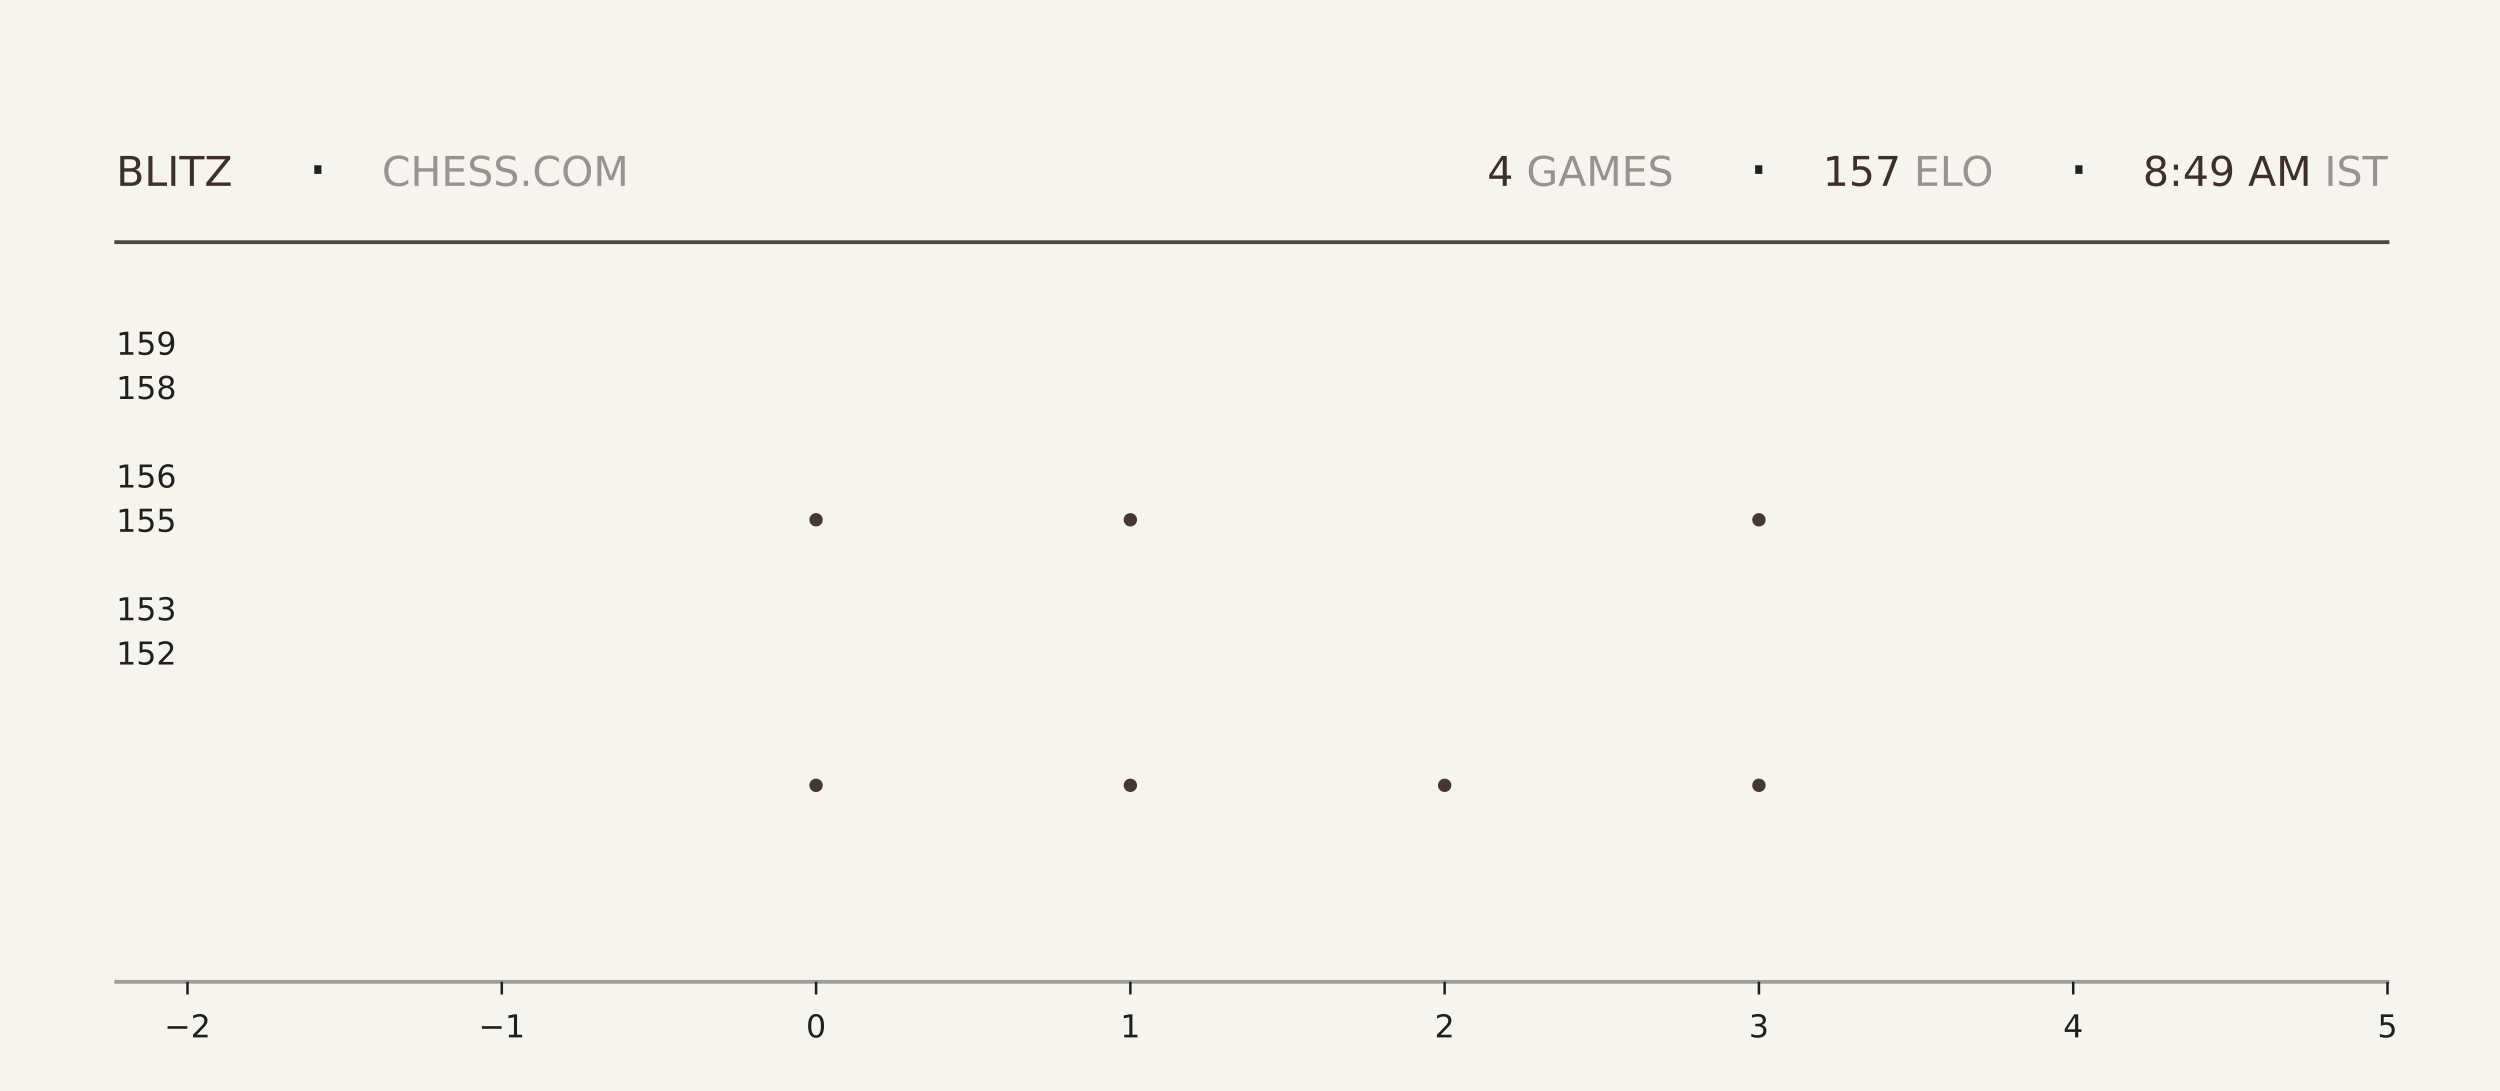
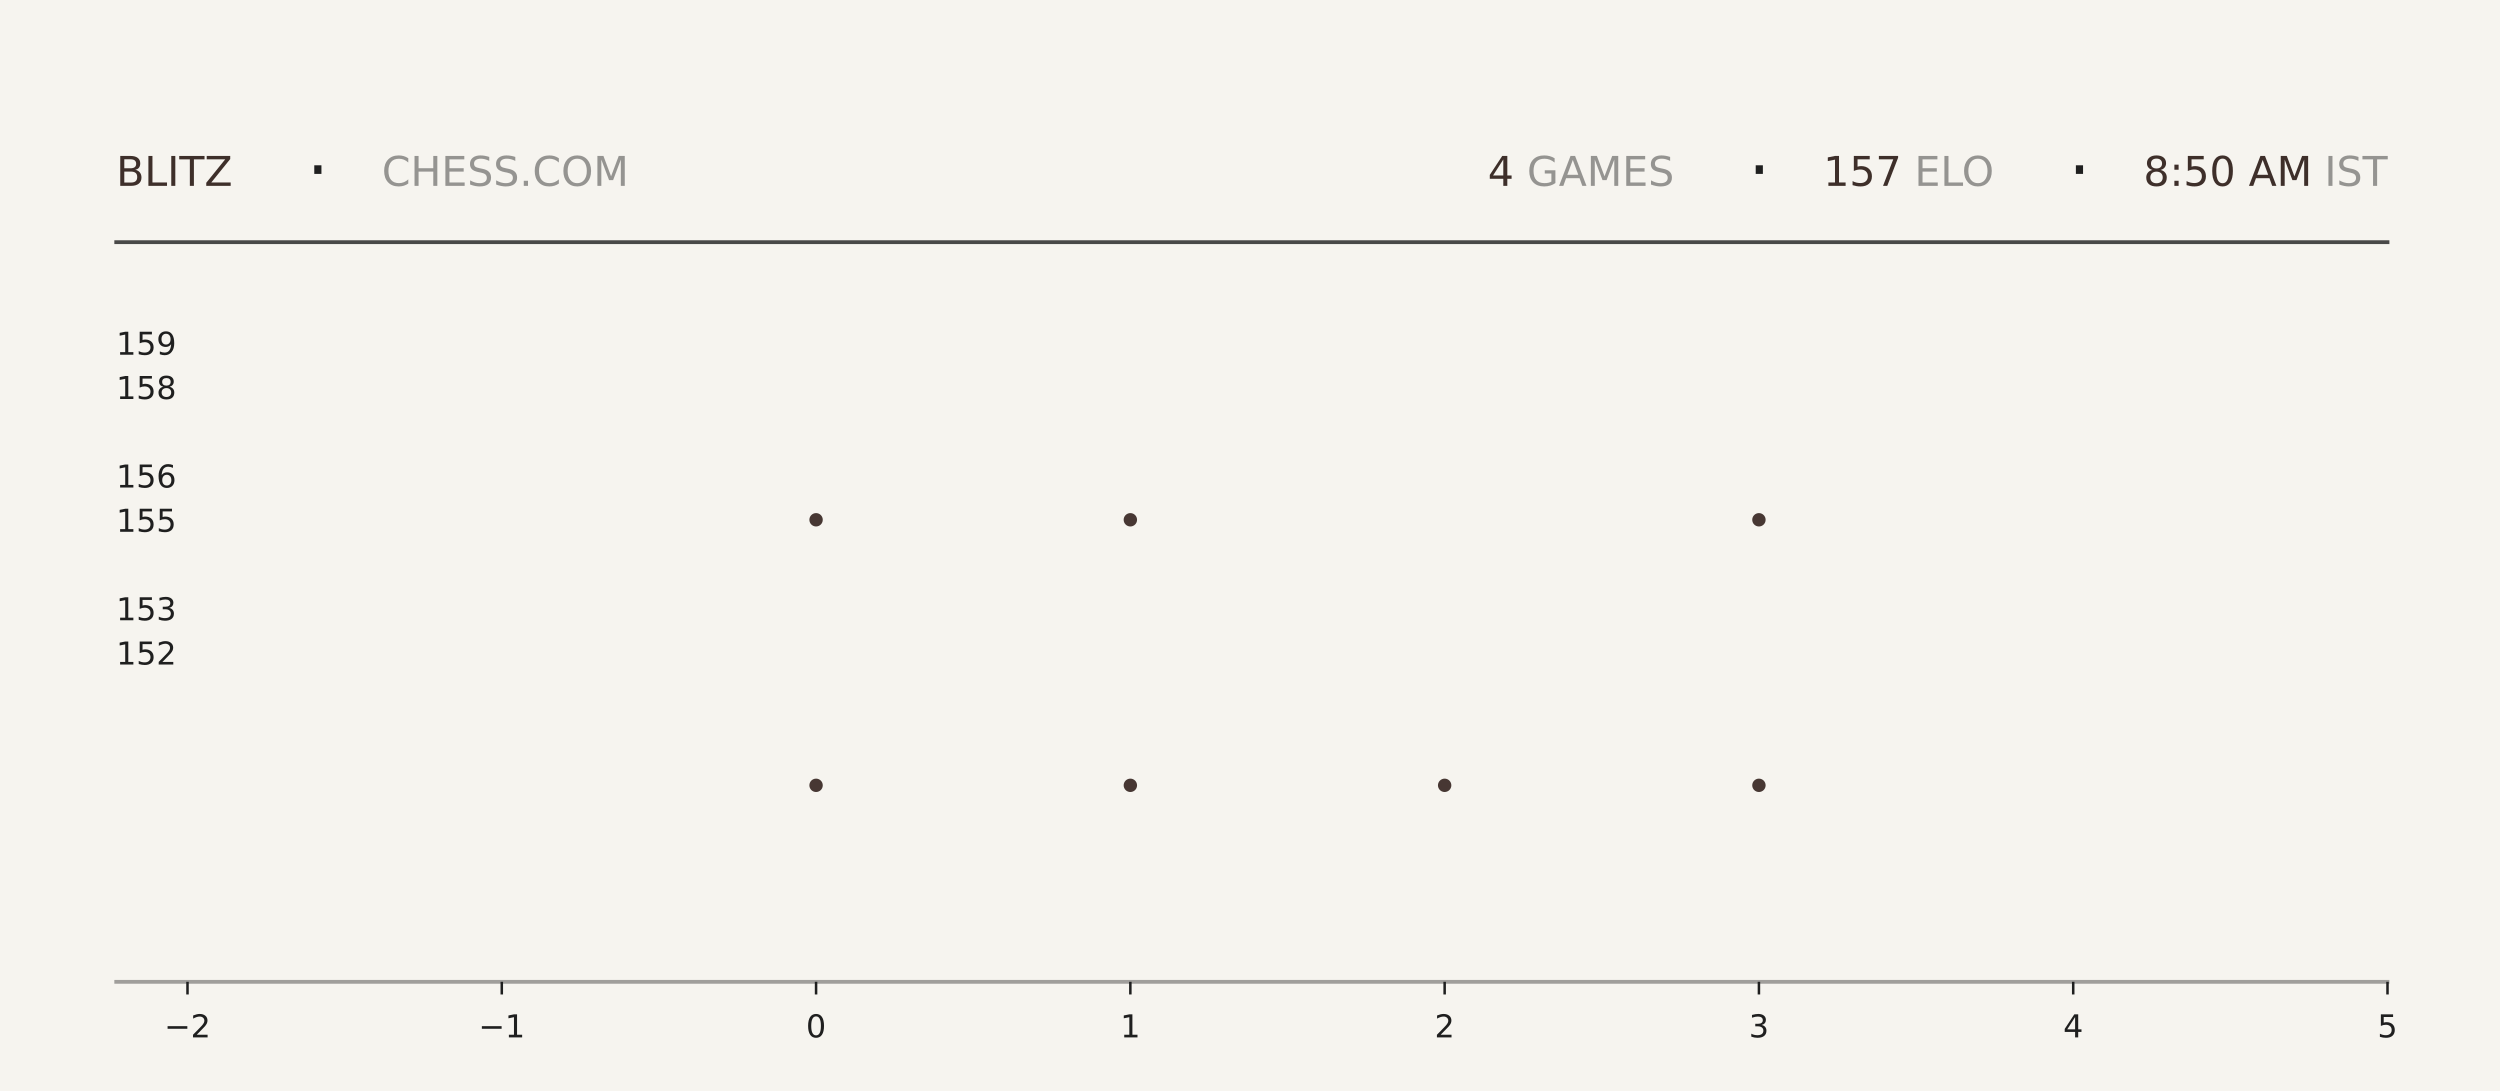
<svg xmlns="http://www.w3.org/2000/svg" xmlns:xlink="http://www.w3.org/1999/xlink" width="792pt" height="345.6pt" viewBox="0 0 792 345.6" version="1.1">
  <defs>
    <style type="text/css">*{stroke-linejoin: round; stroke-linecap: butt}</style>
  </defs>
  <g id="figure_1">
    <g id="patch_1">
      <path d="M 0 345.6  L 792 345.6  L 792 0  L 0 0  z " style="fill: #f6f4ef" />
    </g>
    <g id="axes_1">
      <g id="patch_2">
        <path d="M 59.4 311.04  L 756.36 311.04  L 756.36 103.68  L 59.4 103.68  z " style="fill: #f6f4ef" />
      </g>
      <g id="PathCollection_1">
        <defs>
-           <path id="mcfc793b06b" d="M 0 2.121  C 0.563 2.121 1.102 1.898 1.5 1.5  C 1.898 1.102 2.121 0.563 2.121 0  C 2.121 -0.563 1.898 -1.102 1.5 -1.5  C 1.102 -1.898 0.563 -2.121 0 -2.121  C -0.563 -2.121 -1.102 -1.898 -1.5 -1.5  C -1.898 -1.102 -2.121 -0.563 -2.121 0  C -2.121 0.563 -1.898 1.102 -1.5 1.5  C -1.102 1.898 -0.563 2.121 0 2.121  z " />
-         </defs>
-         <g clip-path="url(#p692f11da45)">
-           <use xlink:href="#mcfc793b06b" x="258.531" y="248.79" style="fill: #3e2f2a; fill-opacity: 0.95" />
-           <use xlink:href="#mcfc793b06b" x="258.531" y="164.668" style="fill: #3e2f2a; fill-opacity: 0.95" />
+           <path id="m323cea7c00" d="M 0 2.121  C 0.563 2.121 1.102 1.898 1.5 1.5  C 1.898 1.102 2.121 0.563 2.121 0  C 2.121 -0.563 1.898 -1.102 1.5 -1.5  C 1.102 -1.898 0.563 -2.121 0 -2.121  C -0.563 -2.121 -1.102 -1.898 -1.5 -1.5  C -1.898 -1.102 -2.121 -0.563 -2.121 0  C -2.121 0.563 -1.898 1.102 -1.5 1.5  C -1.102 1.898 -0.563 2.121 0 2.121  z " />
+         </defs>
+         <g clip-path="url(#pd92e1a6e65)">
+           <use xlink:href="#m323cea7c00" x="258.531" y="248.79" style="fill: #3e2f2a; fill-opacity: 0.95" />
+           <use xlink:href="#m323cea7c00" x="258.531" y="164.668" style="fill: #3e2f2a; fill-opacity: 0.95" />
        </g>
      </g>
      <g id="PathCollection_2">
-         <g clip-path="url(#p692f11da45)">
-           <use xlink:href="#mcfc793b06b" x="358.097" y="248.79" style="fill: #3e2f2a; fill-opacity: 0.95" />
-           <use xlink:href="#mcfc793b06b" x="358.097" y="164.668" style="fill: #3e2f2a; fill-opacity: 0.95" />
-           <use xlink:href="#mcfc793b06b" x="358.097" y="80.547" style="fill: #3e2f2a; fill-opacity: 0.95" />
+         <g clip-path="url(#pd92e1a6e65)">
+           <use xlink:href="#m323cea7c00" x="358.097" y="248.79" style="fill: #3e2f2a; fill-opacity: 0.95" />
+           <use xlink:href="#m323cea7c00" x="358.097" y="164.668" style="fill: #3e2f2a; fill-opacity: 0.95" />
+           <use xlink:href="#m323cea7c00" x="358.097" y="80.547" style="fill: #3e2f2a; fill-opacity: 0.95" />
        </g>
      </g>
      <g id="PathCollection_3">
-         <g clip-path="url(#p692f11da45)">
-           <use xlink:href="#mcfc793b06b" x="457.663" y="248.79" style="fill: #3e2f2a; fill-opacity: 0.95" />
+         <g clip-path="url(#pd92e1a6e65)">
+           <use xlink:href="#m323cea7c00" x="457.663" y="248.79" style="fill: #3e2f2a; fill-opacity: 0.95" />
        </g>
      </g>
      <g id="PathCollection_4">
-         <g clip-path="url(#p692f11da45)">
-           <use xlink:href="#mcfc793b06b" x="557.229" y="248.79" style="fill: #3e2f2a; fill-opacity: 0.95" />
-           <use xlink:href="#mcfc793b06b" x="557.229" y="164.668" style="fill: #3e2f2a; fill-opacity: 0.95" />
-           <use xlink:href="#mcfc793b06b" x="557.229" y="80.547" style="fill: #3e2f2a; fill-opacity: 0.95" />
+         <g clip-path="url(#pd92e1a6e65)">
+           <use xlink:href="#m323cea7c00" x="557.229" y="248.79" style="fill: #3e2f2a; fill-opacity: 0.95" />
+           <use xlink:href="#m323cea7c00" x="557.229" y="164.668" style="fill: #3e2f2a; fill-opacity: 0.95" />
+           <use xlink:href="#m323cea7c00" x="557.229" y="80.547" style="fill: #3e2f2a; fill-opacity: 0.95" />
        </g>
      </g>
      <g id="matplotlib.axis_1">
        <g id="xtick_1">
          <g id="line2d_1">
            <defs>
-               <path id="m6899d6ba3b" d="M 0 0  L 0 4  " style="stroke: #1f1f1f; stroke-width: 0.8" />
+               <path id="m548908fa78" d="M 0 0  L 0 4  " style="stroke: #1f1f1f; stroke-width: 0.8" />
            </defs>
            <g>
-               <use xlink:href="#m6899d6ba3b" x="59.4" y="311.04" style="fill: #1f1f1f; stroke: #1f1f1f; stroke-width: 0.8" />
+               <use xlink:href="#m548908fa78" x="59.4" y="311.04" style="fill: #1f1f1f; stroke: #1f1f1f; stroke-width: 0.8" />
            </g>
          </g>
          <g id="text_1">
            <g style="fill: #1f1f1f" transform="translate(52.02891 328.6384) scale(0.1 -0.1)">
              <defs>
                <path id="DejaVuSans-2212" d="M 678 2272  L 4684 2272  L 4684 1741  L 678 1741  L 678 2272  z " transform="scale(0.015625)" />
                <path id="DejaVuSans-32" d="M 1228 531  L 3431 531  L 3431 0  L 469 0  L 469 531  Q 828 903 1448 1529  Q 2069 2156 2228 2338  Q 2531 2678 2651 2914  Q 2772 3150 2772 3378  Q 2772 3750 2511 3984  Q 2250 4219 1831 4219  Q 1534 4219 1204 4116  Q 875 4013 500 3803  L 500 4441  Q 881 4594 1212 4672  Q 1544 4750 1819 4750  Q 2544 4750 2975 4387  Q 3406 4025 3406 3419  Q 3406 3131 3298 2873  Q 3191 2616 2906 2266  Q 2828 2175 2409 1742  Q 1991 1309 1228 531  z " transform="scale(0.015625)" />
              </defs>
              <use xlink:href="#DejaVuSans-2212" />
              <use xlink:href="#DejaVuSans-32" transform="translate(83.78906 0)" />
            </g>
          </g>
        </g>
        <g id="xtick_2">
          <g id="line2d_2">
            <g>
-               <use xlink:href="#m6899d6ba3b" x="158.966" y="311.04" style="fill: #1f1f1f; stroke: #1f1f1f; stroke-width: 0.8" />
+               <use xlink:href="#m548908fa78" x="158.966" y="311.04" style="fill: #1f1f1f; stroke: #1f1f1f; stroke-width: 0.8" />
            </g>
          </g>
          <g id="text_2">
            <g style="fill: #1f1f1f" transform="translate(151.5946 328.6384) scale(0.1 -0.1)">
              <defs>
                <path id="DejaVuSans-31" d="M 794 531  L 1825 531  L 1825 4091  L 703 3866  L 703 4441  L 1819 4666  L 2450 4666  L 2450 531  L 3481 531  L 3481 0  L 794 0  L 794 531  z " transform="scale(0.015625)" />
              </defs>
              <use xlink:href="#DejaVuSans-2212" />
              <use xlink:href="#DejaVuSans-31" transform="translate(83.78906 0)" />
            </g>
          </g>
        </g>
        <g id="xtick_3">
          <g id="line2d_3">
            <g>
-               <use xlink:href="#m6899d6ba3b" x="258.531" y="311.04" style="fill: #1f1f1f; stroke: #1f1f1f; stroke-width: 0.8" />
+               <use xlink:href="#m548908fa78" x="258.531" y="311.04" style="fill: #1f1f1f; stroke: #1f1f1f; stroke-width: 0.8" />
            </g>
          </g>
          <g id="text_3">
            <g style="fill: #1f1f1f" transform="translate(255.3502 328.6384) scale(0.1 -0.1)">
              <defs>
                <path id="DejaVuSans-30" d="M 2034 4250  Q 1547 4250 1301 3770  Q 1056 3291 1056 2328  Q 1056 1369 1301 889  Q 1547 409 2034 409  Q 2525 409 2770 889  Q 3016 1369 3016 2328  Q 3016 3291 2770 3770  Q 2525 4250 2034 4250  z M 2034 4750  Q 2819 4750 3233 4129  Q 3647 3509 3647 2328  Q 3647 1150 3233 529  Q 2819 -91 2034 -91  Q 1250 -91 836 529  Q 422 1150 422 2328  Q 422 3509 836 4129  Q 1250 4750 2034 4750  z " transform="scale(0.015625)" />
              </defs>
              <use xlink:href="#DejaVuSans-30" />
            </g>
          </g>
        </g>
        <g id="xtick_4">
          <g id="line2d_4">
            <g>
-               <use xlink:href="#m6899d6ba3b" x="358.097" y="311.04" style="fill: #1f1f1f; stroke: #1f1f1f; stroke-width: 0.8" />
+               <use xlink:href="#m548908fa78" x="358.097" y="311.04" style="fill: #1f1f1f; stroke: #1f1f1f; stroke-width: 0.8" />
            </g>
          </g>
          <g id="text_4">
            <g style="fill: #1f1f1f" transform="translate(354.9159 328.6384) scale(0.1 -0.1)">
              <use xlink:href="#DejaVuSans-31" />
            </g>
          </g>
        </g>
        <g id="xtick_5">
          <g id="line2d_5">
            <g>
-               <use xlink:href="#m6899d6ba3b" x="457.663" y="311.04" style="fill: #1f1f1f; stroke: #1f1f1f; stroke-width: 0.8" />
+               <use xlink:href="#m548908fa78" x="457.663" y="311.04" style="fill: #1f1f1f; stroke: #1f1f1f; stroke-width: 0.8" />
            </g>
          </g>
          <g id="text_5">
            <g style="fill: #1f1f1f" transform="translate(454.4816 328.6384) scale(0.1 -0.1)">
              <use xlink:href="#DejaVuSans-32" />
            </g>
          </g>
        </g>
        <g id="xtick_6">
          <g id="line2d_6">
            <g>
-               <use xlink:href="#m6899d6ba3b" x="557.229" y="311.04" style="fill: #1f1f1f; stroke: #1f1f1f; stroke-width: 0.8" />
+               <use xlink:href="#m548908fa78" x="557.229" y="311.04" style="fill: #1f1f1f; stroke: #1f1f1f; stroke-width: 0.8" />
            </g>
          </g>
          <g id="text_6">
            <g style="fill: #1f1f1f" transform="translate(554.0473 328.6384) scale(0.1 -0.1)">
              <defs>
                <path id="DejaVuSans-33" d="M 2597 2516  Q 3050 2419 3304 2112  Q 3559 1806 3559 1356  Q 3559 666 3084 287  Q 2609 -91 1734 -91  Q 1441 -91 1130 -33  Q 819 25 488 141  L 488 750  Q 750 597 1062 519  Q 1375 441 1716 441  Q 2309 441 2620 675  Q 2931 909 2931 1356  Q 2931 1769 2642 2001  Q 2353 2234 1838 2234  L 1294 2234  L 1294 2753  L 1863 2753  Q 2328 2753 2575 2939  Q 2822 3125 2822 3475  Q 2822 3834 2567 4026  Q 2313 4219 1838 4219  Q 1578 4219 1281 4162  Q 984 4106 628 3988  L 628 4550  Q 988 4650 1302 4700  Q 1616 4750 1894 4750  Q 2613 4750 3031 4423  Q 3450 4097 3450 3541  Q 3450 3153 3228 2886  Q 3006 2619 2597 2516  z " transform="scale(0.015625)" />
              </defs>
              <use xlink:href="#DejaVuSans-33" />
            </g>
          </g>
        </g>
        <g id="xtick_7">
          <g id="line2d_7">
            <g>
-               <use xlink:href="#m6899d6ba3b" x="656.794" y="311.04" style="fill: #1f1f1f; stroke: #1f1f1f; stroke-width: 0.8" />
+               <use xlink:href="#m548908fa78" x="656.794" y="311.04" style="fill: #1f1f1f; stroke: #1f1f1f; stroke-width: 0.8" />
            </g>
          </g>
          <g id="text_7">
            <g style="fill: #1f1f1f" transform="translate(653.613 328.6384) scale(0.1 -0.1)">
              <defs>
                <path id="DejaVuSans-34" d="M 2419 4116  L 825 1625  L 2419 1625  L 2419 4116  z M 2253 4666  L 3047 4666  L 3047 1625  L 3713 1625  L 3713 1100  L 3047 1100  L 3047 0  L 2419 0  L 2419 1100  L 313 1100  L 313 1709  L 2253 4666  z " transform="scale(0.015625)" />
              </defs>
              <use xlink:href="#DejaVuSans-34" />
            </g>
          </g>
        </g>
        <g id="xtick_8">
          <g id="line2d_8">
            <g>
-               <use xlink:href="#m6899d6ba3b" x="756.36" y="311.04" style="fill: #1f1f1f; stroke: #1f1f1f; stroke-width: 0.8" />
+               <use xlink:href="#m548908fa78" x="756.36" y="311.04" style="fill: #1f1f1f; stroke: #1f1f1f; stroke-width: 0.8" />
            </g>
          </g>
          <g id="text_8">
            <g style="fill: #1f1f1f" transform="translate(753.1788 328.6384) scale(0.1 -0.1)">
              <defs>
                <path id="DejaVuSans-35" d="M 691 4666  L 3169 4666  L 3169 4134  L 1269 4134  L 1269 2991  Q 1406 3038 1543 3061  Q 1681 3084 1819 3084  Q 2600 3084 3056 2656  Q 3513 2228 3513 1497  Q 3513 744 3044 326  Q 2575 -91 1722 -91  Q 1428 -91 1123 -41  Q 819 9 494 109  L 494 744  Q 775 591 1075 516  Q 1375 441 1709 441  Q 2250 441 2565 725  Q 2881 1009 2881 1497  Q 2881 1984 2565 2268  Q 2250 2553 1709 2553  Q 1456 2553 1204 2497  Q 953 2441 691 2322  L 691 4666  z " transform="scale(0.015625)" />
              </defs>
              <use xlink:href="#DejaVuSans-35" />
            </g>
          </g>
        </g>
      </g>
      <g id="matplotlib.axis_2">
        <g id="ytick_1">
          <g id="line2d_9" />
          <g id="text_9">
            <g style="fill: #1f1f1f" transform="translate(36.8125 210.5283) scale(0.1 -0.1)">
              <use xlink:href="#DejaVuSans-31" />
              <use xlink:href="#DejaVuSans-35" transform="translate(63.62305 0)" />
              <use xlink:href="#DejaVuSans-32" transform="translate(127.2461 0)" />
            </g>
          </g>
        </g>
        <g id="ytick_2">
          <g id="line2d_10" />
          <g id="text_10">
            <g style="fill: #1f1f1f" transform="translate(36.8125 196.508) scale(0.1 -0.1)">
              <use xlink:href="#DejaVuSans-31" />
              <use xlink:href="#DejaVuSans-35" transform="translate(63.62305 0)" />
              <use xlink:href="#DejaVuSans-33" transform="translate(127.2461 0)" />
            </g>
          </g>
        </g>
        <g id="ytick_3">
          <g id="line2d_11" />
          <g id="text_11">
            <g style="fill: #1f1f1f" transform="translate(36.8125 168.4675) scale(0.1 -0.1)">
              <use xlink:href="#DejaVuSans-31" />
              <use xlink:href="#DejaVuSans-35" transform="translate(63.62305 0)" />
              <use xlink:href="#DejaVuSans-35" transform="translate(127.2461 0)" />
            </g>
          </g>
        </g>
        <g id="ytick_4">
          <g id="line2d_12" />
          <g id="text_12">
            <g style="fill: #1f1f1f" transform="translate(36.8125 154.4472) scale(0.1 -0.1)">
              <defs>
                <path id="DejaVuSans-36" d="M 2113 2584  Q 1688 2584 1439 2293  Q 1191 2003 1191 1497  Q 1191 994 1439 701  Q 1688 409 2113 409  Q 2538 409 2786 701  Q 3034 994 3034 1497  Q 3034 2003 2786 2293  Q 2538 2584 2113 2584  z M 3366 4563  L 3366 3988  Q 3128 4100 2886 4159  Q 2644 4219 2406 4219  Q 1781 4219 1451 3797  Q 1122 3375 1075 2522  Q 1259 2794 1537 2939  Q 1816 3084 2150 3084  Q 2853 3084 3261 2657  Q 3669 2231 3669 1497  Q 3669 778 3244 343  Q 2819 -91 2113 -91  Q 1303 -91 875 529  Q 447 1150 447 2328  Q 447 3434 972 4092  Q 1497 4750 2381 4750  Q 2619 4750 2861 4703  Q 3103 4656 3366 4563  z " transform="scale(0.015625)" />
              </defs>
              <use xlink:href="#DejaVuSans-31" />
              <use xlink:href="#DejaVuSans-35" transform="translate(63.62305 0)" />
              <use xlink:href="#DejaVuSans-36" transform="translate(127.2461 0)" />
            </g>
          </g>
        </g>
        <g id="ytick_5">
          <g id="line2d_13" />
          <g id="text_13">
            <g style="fill: #1f1f1f" transform="translate(36.8125 126.4066) scale(0.1 -0.1)">
              <defs>
                <path id="DejaVuSans-38" d="M 2034 2216  Q 1584 2216 1326 1975  Q 1069 1734 1069 1313  Q 1069 891 1326 650  Q 1584 409 2034 409  Q 2484 409 2743 651  Q 3003 894 3003 1313  Q 3003 1734 2745 1975  Q 2488 2216 2034 2216  z M 1403 2484  Q 997 2584 770 2862  Q 544 3141 544 3541  Q 544 4100 942 4425  Q 1341 4750 2034 4750  Q 2731 4750 3128 4425  Q 3525 4100 3525 3541  Q 3525 3141 3298 2862  Q 3072 2584 2669 2484  Q 3125 2378 3379 2068  Q 3634 1759 3634 1313  Q 3634 634 3220 271  Q 2806 -91 2034 -91  Q 1263 -91 848 271  Q 434 634 434 1313  Q 434 1759 690 2068  Q 947 2378 1403 2484  z M 1172 3481  Q 1172 3119 1398 2916  Q 1625 2713 2034 2713  Q 2441 2713 2670 2916  Q 2900 3119 2900 3481  Q 2900 3844 2670 4047  Q 2441 4250 2034 4250  Q 1625 4250 1398 4047  Q 1172 3844 1172 3481  z " transform="scale(0.015625)" />
              </defs>
              <use xlink:href="#DejaVuSans-31" />
              <use xlink:href="#DejaVuSans-35" transform="translate(63.62305 0)" />
              <use xlink:href="#DejaVuSans-38" transform="translate(127.2461 0)" />
            </g>
          </g>
        </g>
        <g id="ytick_6">
          <g id="line2d_14" />
          <g id="text_14">
            <g style="fill: #1f1f1f" transform="translate(36.8125 112.3863) scale(0.1 -0.1)">
              <defs>
                <path id="DejaVuSans-39" d="M 703 97  L 703 672  Q 941 559 1184 500  Q 1428 441 1663 441  Q 2288 441 2617 861  Q 2947 1281 2994 2138  Q 2813 1869 2534 1725  Q 2256 1581 1919 1581  Q 1219 1581 811 2004  Q 403 2428 403 3163  Q 403 3881 828 4315  Q 1253 4750 1959 4750  Q 2769 4750 3195 4129  Q 3622 3509 3622 2328  Q 3622 1225 3098 567  Q 2575 -91 1691 -91  Q 1453 -91 1209 -44  Q 966 3 703 97  z M 1959 2075  Q 2384 2075 2632 2365  Q 2881 2656 2881 3163  Q 2881 3666 2632 3958  Q 2384 4250 1959 4250  Q 1534 4250 1286 3958  Q 1038 3666 1038 3163  Q 1038 2656 1286 2365  Q 1534 2075 1959 2075  z " transform="scale(0.015625)" />
              </defs>
              <use xlink:href="#DejaVuSans-31" />
              <use xlink:href="#DejaVuSans-35" transform="translate(63.62305 0)" />
              <use xlink:href="#DejaVuSans-39" transform="translate(127.2461 0)" />
            </g>
          </g>
        </g>
      </g>
    </g>
    <g id="line2d_15">
      <path d="M 36.82 76.723  L 756.36 76.723  " style="fill: none; stroke: #1f1f1f; stroke-opacity: 0.8; stroke-width: 1.2; stroke-linecap: square" />
    </g>
    <g id="line2d_16">
      <path d="M 36.82 311.04  L 756.36 311.04  " style="fill: none; stroke: #1f1f1f; stroke-opacity: 0.4; stroke-width: 1.2; stroke-linecap: square" />
    </g>
    <g id="text_15">
      <g style="fill: #3e2f2a" transform="translate(36.82 58.88319) scale(0.13 -0.13)">
        <defs>
          <path id="DejaVuSans-42" d="M 1259 2228  L 1259 519  L 2272 519  Q 2781 519 3026 730  Q 3272 941 3272 1375  Q 3272 1813 3026 2020  Q 2781 2228 2272 2228  L 1259 2228  z M 1259 4147  L 1259 2741  L 2194 2741  Q 2656 2741 2882 2914  Q 3109 3088 3109 3444  Q 3109 3797 2882 3972  Q 2656 4147 2194 4147  L 1259 4147  z M 628 4666  L 2241 4666  Q 2963 4666 3353 4366  Q 3744 4066 3744 3513  Q 3744 3084 3544 2831  Q 3344 2578 2956 2516  Q 3422 2416 3680 2098  Q 3938 1781 3938 1306  Q 3938 681 3513 340  Q 3088 0 2303 0  L 628 0  L 628 4666  z " transform="scale(0.015625)" />
          <path id="DejaVuSans-4c" d="M 628 4666  L 1259 4666  L 1259 531  L 3531 531  L 3531 0  L 628 0  L 628 4666  z " transform="scale(0.015625)" />
          <path id="DejaVuSans-49" d="M 628 4666  L 1259 4666  L 1259 0  L 628 0  L 628 4666  z " transform="scale(0.015625)" />
          <path id="DejaVuSans-54" d="M -19 4666  L 3928 4666  L 3928 4134  L 2272 4134  L 2272 0  L 1638 0  L 1638 4134  L -19 4134  L -19 4666  z " transform="scale(0.015625)" />
          <path id="DejaVuSans-5a" d="M 359 4666  L 4025 4666  L 4025 4184  L 1075 531  L 4097 531  L 4097 0  L 288 0  L 288 481  L 3238 4134  L 359 4134  L 359 4666  z " transform="scale(0.015625)" />
        </defs>
        <use xlink:href="#DejaVuSans-42" />
        <use xlink:href="#DejaVuSans-4c" transform="translate(68.60352 0)" />
        <use xlink:href="#DejaVuSans-49" transform="translate(124.3164 0)" />
        <use xlink:href="#DejaVuSans-54" transform="translate(153.8086 0)" />
        <use xlink:href="#DejaVuSans-5a" transform="translate(214.8926 0)" />
      </g>
    </g>
    <g id="text_16">
      <g style="fill: #1f1f1f" transform="translate(97.21 61.36662) scale(0.22 -0.22)">
        <defs>
          <path id="DejaVuSans-b7" d="M 684 2619  L 1344 2619  L 1344 1825  L 684 1825  L 684 2619  z " transform="scale(0.015625)" />
        </defs>
        <use xlink:href="#DejaVuSans-b7" />
      </g>
    </g>
    <g id="text_17">
      <g style="fill: #1f1f1f; opacity: 0.45" transform="translate(120.97 58.88319) scale(0.13 -0.13)">
        <defs>
          <path id="DejaVuSans-43" d="M 4122 4306  L 4122 3641  Q 3803 3938 3442 4084  Q 3081 4231 2675 4231  Q 1875 4231 1450 3742  Q 1025 3253 1025 2328  Q 1025 1406 1450 917  Q 1875 428 2675 428  Q 3081 428 3442 575  Q 3803 722 4122 1019  L 4122 359  Q 3791 134 3420 21  Q 3050 -91 2638 -91  Q 1578 -91 968 557  Q 359 1206 359 2328  Q 359 3453 968 4101  Q 1578 4750 2638 4750  Q 3056 4750 3426 4639  Q 3797 4528 4122 4306  z " transform="scale(0.015625)" />
          <path id="DejaVuSans-48" d="M 628 4666  L 1259 4666  L 1259 2753  L 3553 2753  L 3553 4666  L 4184 4666  L 4184 0  L 3553 0  L 3553 2222  L 1259 2222  L 1259 0  L 628 0  L 628 4666  z " transform="scale(0.015625)" />
          <path id="DejaVuSans-45" d="M 628 4666  L 3578 4666  L 3578 4134  L 1259 4134  L 1259 2753  L 3481 2753  L 3481 2222  L 1259 2222  L 1259 531  L 3634 531  L 3634 0  L 628 0  L 628 4666  z " transform="scale(0.015625)" />
          <path id="DejaVuSans-53" d="M 3425 4513  L 3425 3897  Q 3066 4069 2747 4153  Q 2428 4238 2131 4238  Q 1616 4238 1336 4038  Q 1056 3838 1056 3469  Q 1056 3159 1242 3001  Q 1428 2844 1947 2747  L 2328 2669  Q 3034 2534 3370 2195  Q 3706 1856 3706 1288  Q 3706 609 3251 259  Q 2797 -91 1919 -91  Q 1588 -91 1214 -16  Q 841 59 441 206  L 441 856  Q 825 641 1194 531  Q 1563 422 1919 422  Q 2459 422 2753 634  Q 3047 847 3047 1241  Q 3047 1584 2836 1778  Q 2625 1972 2144 2069  L 1759 2144  Q 1053 2284 737 2584  Q 422 2884 422 3419  Q 422 4038 858 4394  Q 1294 4750 2059 4750  Q 2388 4750 2728 4690  Q 3069 4631 3425 4513  z " transform="scale(0.015625)" />
          <path id="DejaVuSans-2e" d="M 684 794  L 1344 794  L 1344 0  L 684 0  L 684 794  z " transform="scale(0.015625)" />
          <path id="DejaVuSans-4f" d="M 2522 4238  Q 1834 4238 1429 3725  Q 1025 3213 1025 2328  Q 1025 1447 1429 934  Q 1834 422 2522 422  Q 3209 422 3611 934  Q 4013 1447 4013 2328  Q 4013 3213 3611 3725  Q 3209 4238 2522 4238  z M 2522 4750  Q 3503 4750 4090 4092  Q 4678 3434 4678 2328  Q 4678 1225 4090 567  Q 3503 -91 2522 -91  Q 1538 -91 948 565  Q 359 1222 359 2328  Q 359 3434 948 4092  Q 1538 4750 2522 4750  z " transform="scale(0.015625)" />
          <path id="DejaVuSans-4d" d="M 628 4666  L 1569 4666  L 2759 1491  L 3956 4666  L 4897 4666  L 4897 0  L 4281 0  L 4281 4097  L 3078 897  L 2444 897  L 1241 4097  L 1241 0  L 628 0  L 628 4666  z " transform="scale(0.015625)" />
        </defs>
        <use xlink:href="#DejaVuSans-43" />
        <use xlink:href="#DejaVuSans-48" transform="translate(69.82422 0)" />
        <use xlink:href="#DejaVuSans-45" transform="translate(145.0195 0)" />
        <use xlink:href="#DejaVuSans-53" transform="translate(208.2031 0)" />
        <use xlink:href="#DejaVuSans-53" transform="translate(271.6797 0)" />
        <use xlink:href="#DejaVuSans-2e" transform="translate(335.1562 0)" />
        <use xlink:href="#DejaVuSans-43" transform="translate(366.9434 0)" />
        <use xlink:href="#DejaVuSans-4f" transform="translate(436.7676 0)" />
        <use xlink:href="#DejaVuSans-4d" transform="translate(515.4785 0)" />
      </g>
    </g>
    <g id="text_18">
-       <g style="fill: #3e2f2a" transform="translate(471.15 58.88319) scale(0.13 -0.13)">
+       <g style="fill: #3e2f2a" transform="translate(471.33 58.88319) scale(0.13 -0.13)">
        <use xlink:href="#DejaVuSans-34" />
      </g>
    </g>
    <g id="text_19">
-       <g style="fill: #1f1f1f; opacity: 0.45" transform="translate(479.43 58.88319) scale(0.13 -0.13)">
+       <g style="fill: #1f1f1f; opacity: 0.45" transform="translate(479.61 58.88319) scale(0.13 -0.13)">
        <defs>
          <path id="DejaVuSans-20" transform="scale(0.015625)" />
          <path id="DejaVuSans-47" d="M 3809 666  L 3809 1919  L 2778 1919  L 2778 2438  L 4434 2438  L 4434 434  Q 4069 175 3628 42  Q 3188 -91 2688 -91  Q 1594 -91 976 548  Q 359 1188 359 2328  Q 359 3472 976 4111  Q 1594 4750 2688 4750  Q 3144 4750 3555 4637  Q 3966 4525 4313 4306  L 4313 3634  Q 3963 3931 3569 4081  Q 3175 4231 2741 4231  Q 1884 4231 1454 3753  Q 1025 3275 1025 2328  Q 1025 1384 1454 906  Q 1884 428 2741 428  Q 3075 428 3337 486  Q 3600 544 3809 666  z " transform="scale(0.015625)" />
          <path id="DejaVuSans-41" d="M 2188 4044  L 1331 1722  L 3047 1722  L 2188 4044  z M 1831 4666  L 2547 4666  L 4325 0  L 3669 0  L 3244 1197  L 1141 1197  L 716 0  L 50 0  L 1831 4666  z " transform="scale(0.015625)" />
        </defs>
        <use xlink:href="#DejaVuSans-20" />
        <use xlink:href="#DejaVuSans-47" transform="translate(31.78711 0)" />
        <use xlink:href="#DejaVuSans-41" transform="translate(109.2773 0)" />
        <use xlink:href="#DejaVuSans-4d" transform="translate(177.6855 0)" />
        <use xlink:href="#DejaVuSans-45" transform="translate(263.9648 0)" />
        <use xlink:href="#DejaVuSans-53" transform="translate(327.1484 0)" />
      </g>
    </g>
    <g id="text_20">
-       <g style="fill: #1f1f1f" transform="translate(553.68 61.36662) scale(0.22 -0.22)">
+       <g style="fill: #1f1f1f" transform="translate(553.86 61.36662) scale(0.22 -0.22)">
        <use xlink:href="#DejaVuSans-b7" />
      </g>
    </g>
    <g id="text_21">
-       <g style="fill: #3e2f2a" transform="translate(577.44 58.88319) scale(0.13 -0.13)">
+       <g style="fill: #3e2f2a" transform="translate(577.62 58.88319) scale(0.13 -0.13)">
        <defs>
          <path id="DejaVuSans-37" d="M 525 4666  L 3525 4666  L 3525 4397  L 1831 0  L 1172 0  L 2766 4134  L 525 4134  L 525 4666  z " transform="scale(0.015625)" />
        </defs>
        <use xlink:href="#DejaVuSans-31" />
        <use xlink:href="#DejaVuSans-35" transform="translate(63.62305 0)" />
        <use xlink:href="#DejaVuSans-37" transform="translate(127.2461 0)" />
      </g>
    </g>
    <g id="text_22">
-       <g style="fill: #1f1f1f; opacity: 0.45" transform="translate(602.19 58.88319) scale(0.13 -0.13)">
+       <g style="fill: #1f1f1f; opacity: 0.45" transform="translate(602.37 58.88319) scale(0.13 -0.13)">
        <use xlink:href="#DejaVuSans-20" />
        <use xlink:href="#DejaVuSans-45" transform="translate(31.78711 0)" />
        <use xlink:href="#DejaVuSans-4c" transform="translate(94.9707 0)" />
        <use xlink:href="#DejaVuSans-4f" transform="translate(147.0586 0)" />
      </g>
    </g>
    <g id="text_23">
-       <g style="fill: #1f1f1f" transform="translate(655.11 61.36662) scale(0.22 -0.22)">
+       <g style="fill: #1f1f1f" transform="translate(655.29 61.36662) scale(0.22 -0.22)">
        <use xlink:href="#DejaVuSans-b7" />
      </g>
    </g>
    <g id="text_24">
-       <g style="fill: #3e2f2a" transform="translate(678.87 58.88319) scale(0.13 -0.13)">
+       <g style="fill: #3e2f2a" transform="translate(679.05 58.88319) scale(0.13 -0.13)">
        <defs>
          <path id="DejaVuSans-3a" d="M 750 794  L 1409 794  L 1409 0  L 750 0  L 750 794  z M 750 3309  L 1409 3309  L 1409 2516  L 750 2516  L 750 3309  z " transform="scale(0.015625)" />
        </defs>
        <use xlink:href="#DejaVuSans-38" />
        <use xlink:href="#DejaVuSans-3a" transform="translate(63.62305 0)" />
-         <use xlink:href="#DejaVuSans-34" transform="translate(97.31445 0)" />
-         <use xlink:href="#DejaVuSans-39" transform="translate(160.9375 0)" />
+         <use xlink:href="#DejaVuSans-35" transform="translate(97.31445 0)" />
+         <use xlink:href="#DejaVuSans-30" transform="translate(160.9375 0)" />
        <use xlink:href="#DejaVuSans-20" transform="translate(224.5605 0)" />
        <use xlink:href="#DejaVuSans-41" transform="translate(256.3477 0)" />
        <use xlink:href="#DejaVuSans-4d" transform="translate(324.7559 0)" />
      </g>
    </g>
    <g id="text_25">
      <g style="fill: #1f1f1f; opacity: 0.45" transform="translate(732.24 58.88319) scale(0.13 -0.13)">
        <use xlink:href="#DejaVuSans-20" />
        <use xlink:href="#DejaVuSans-49" transform="translate(31.78711 0)" />
        <use xlink:href="#DejaVuSans-53" transform="translate(61.2793 0)" />
        <use xlink:href="#DejaVuSans-54" transform="translate(124.7559 0)" />
      </g>
    </g>
  </g>
  <defs>
-     <clipPath id="p692f11da45">
+     <clipPath id="pd92e1a6e65">
      <rect x="59.4" y="103.68" width="696.96" height="207.36" />
    </clipPath>
  </defs>
</svg>
